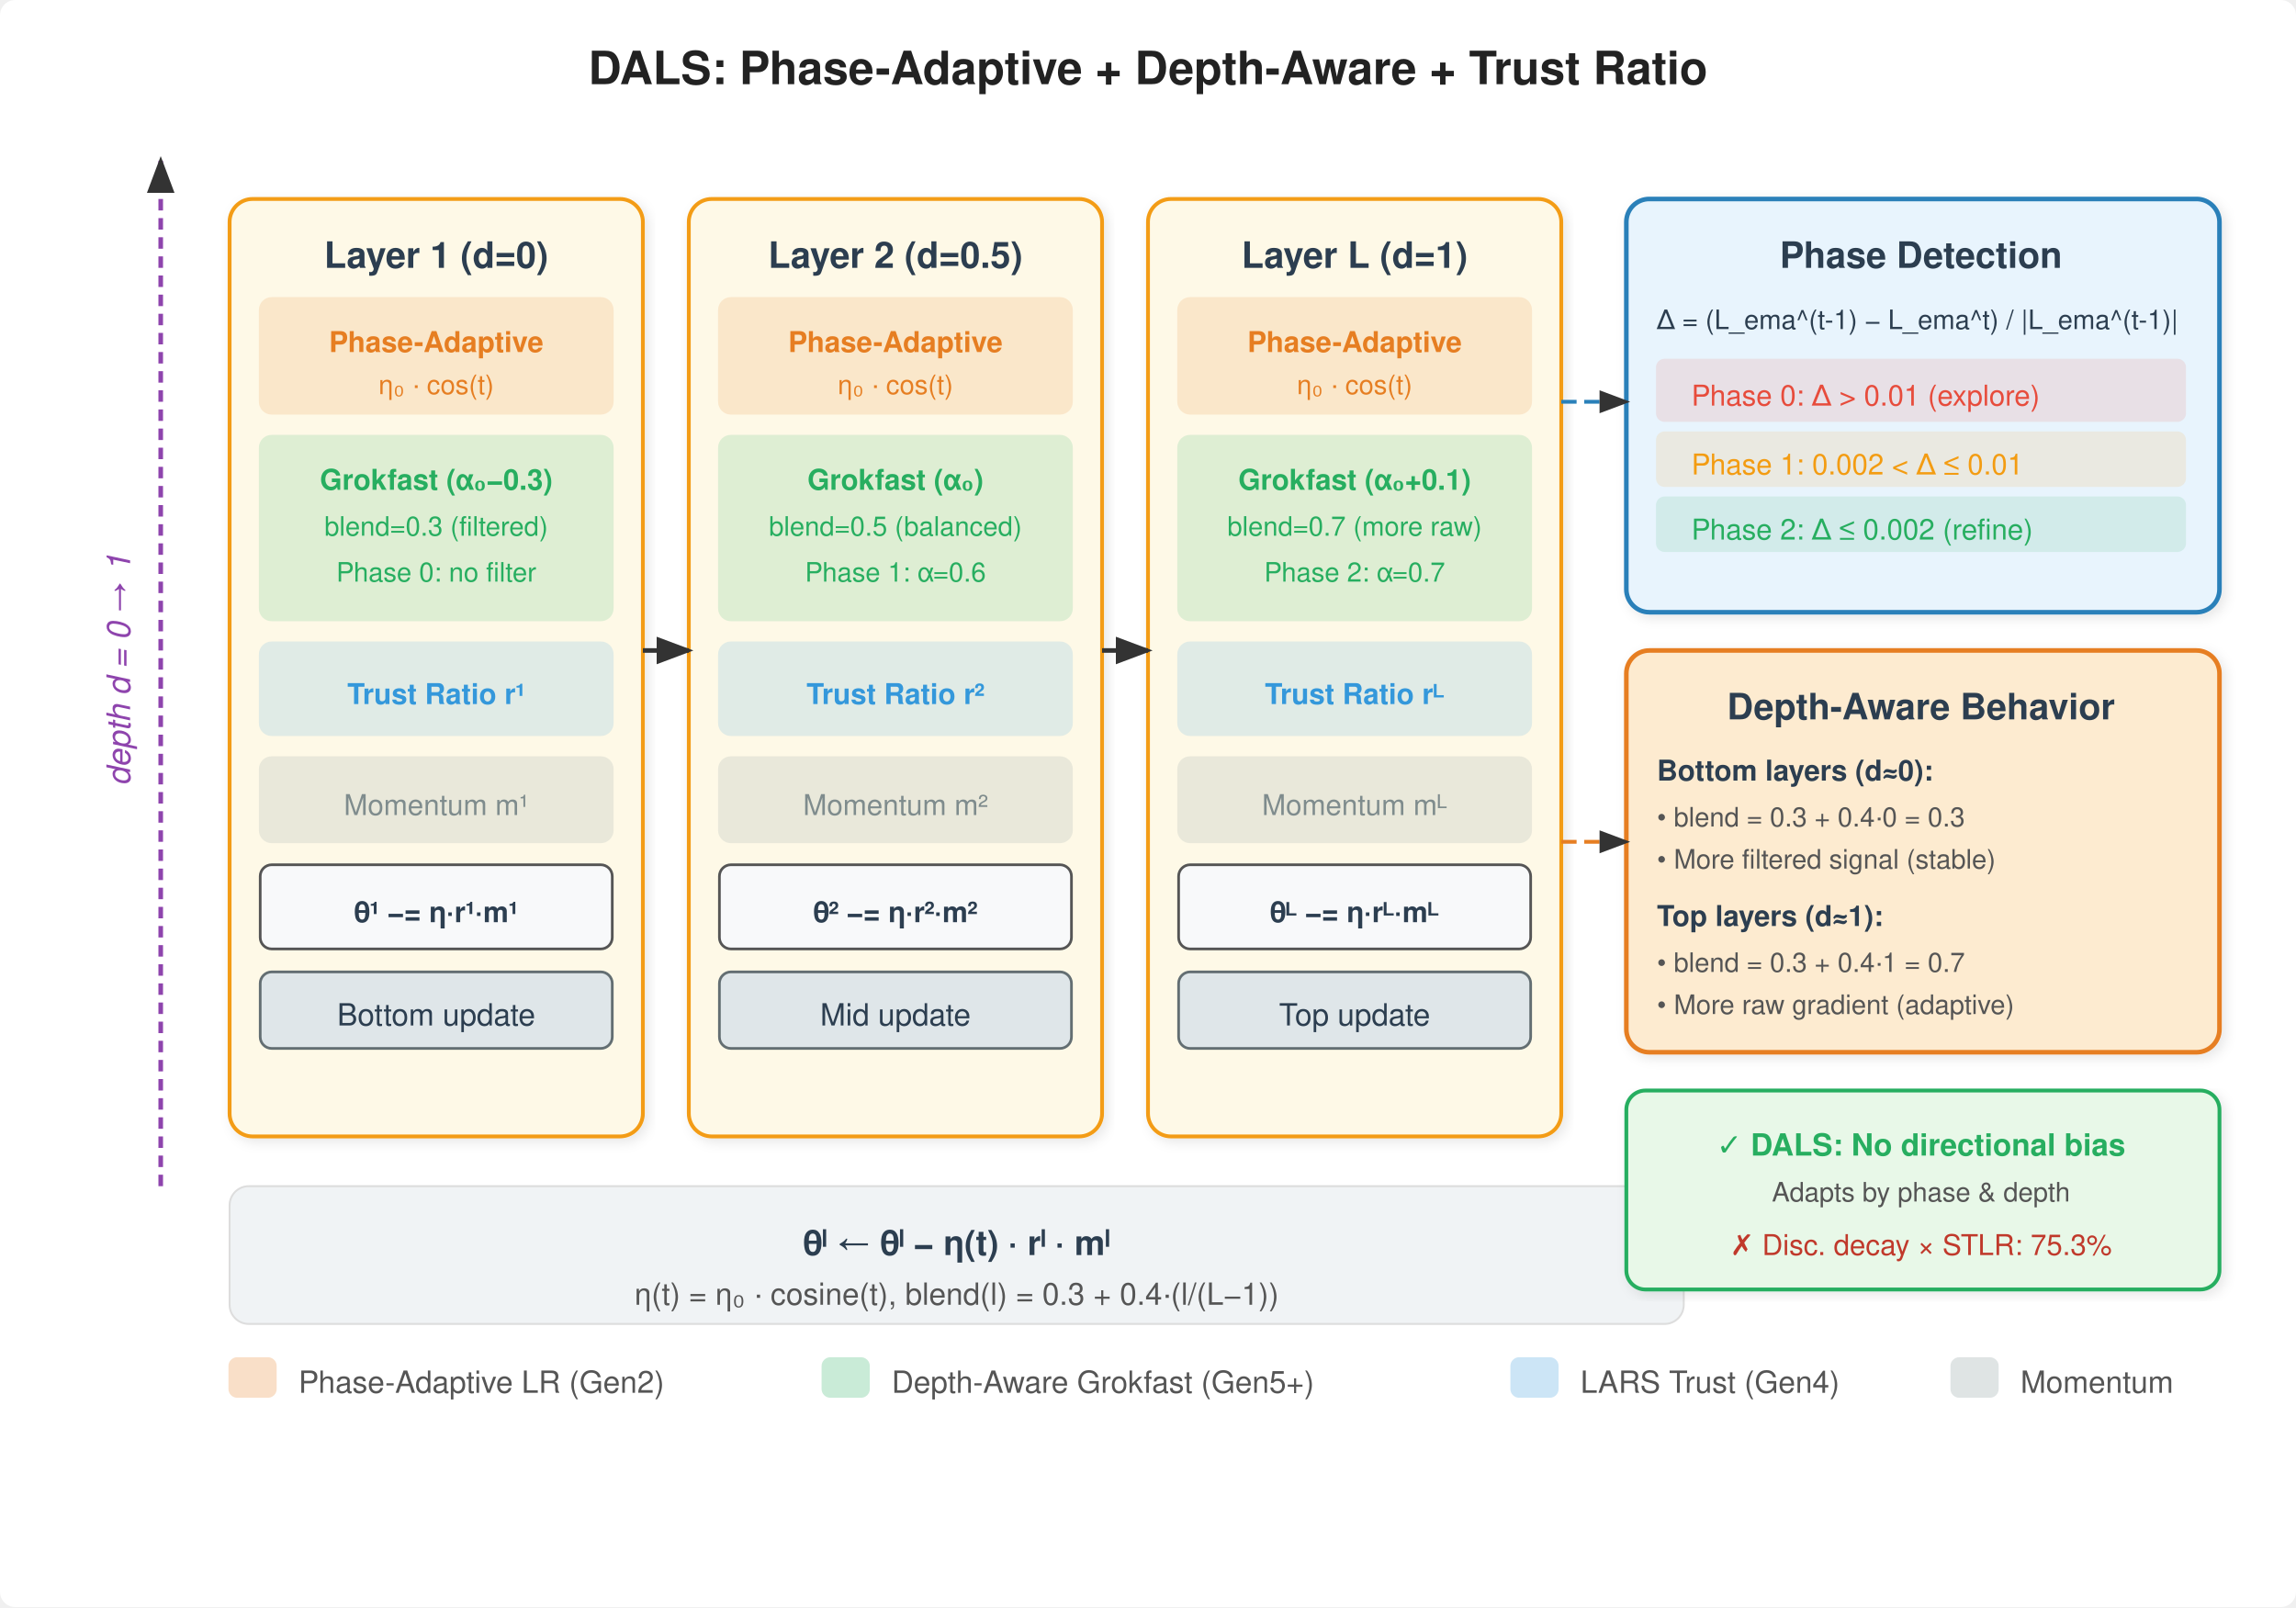
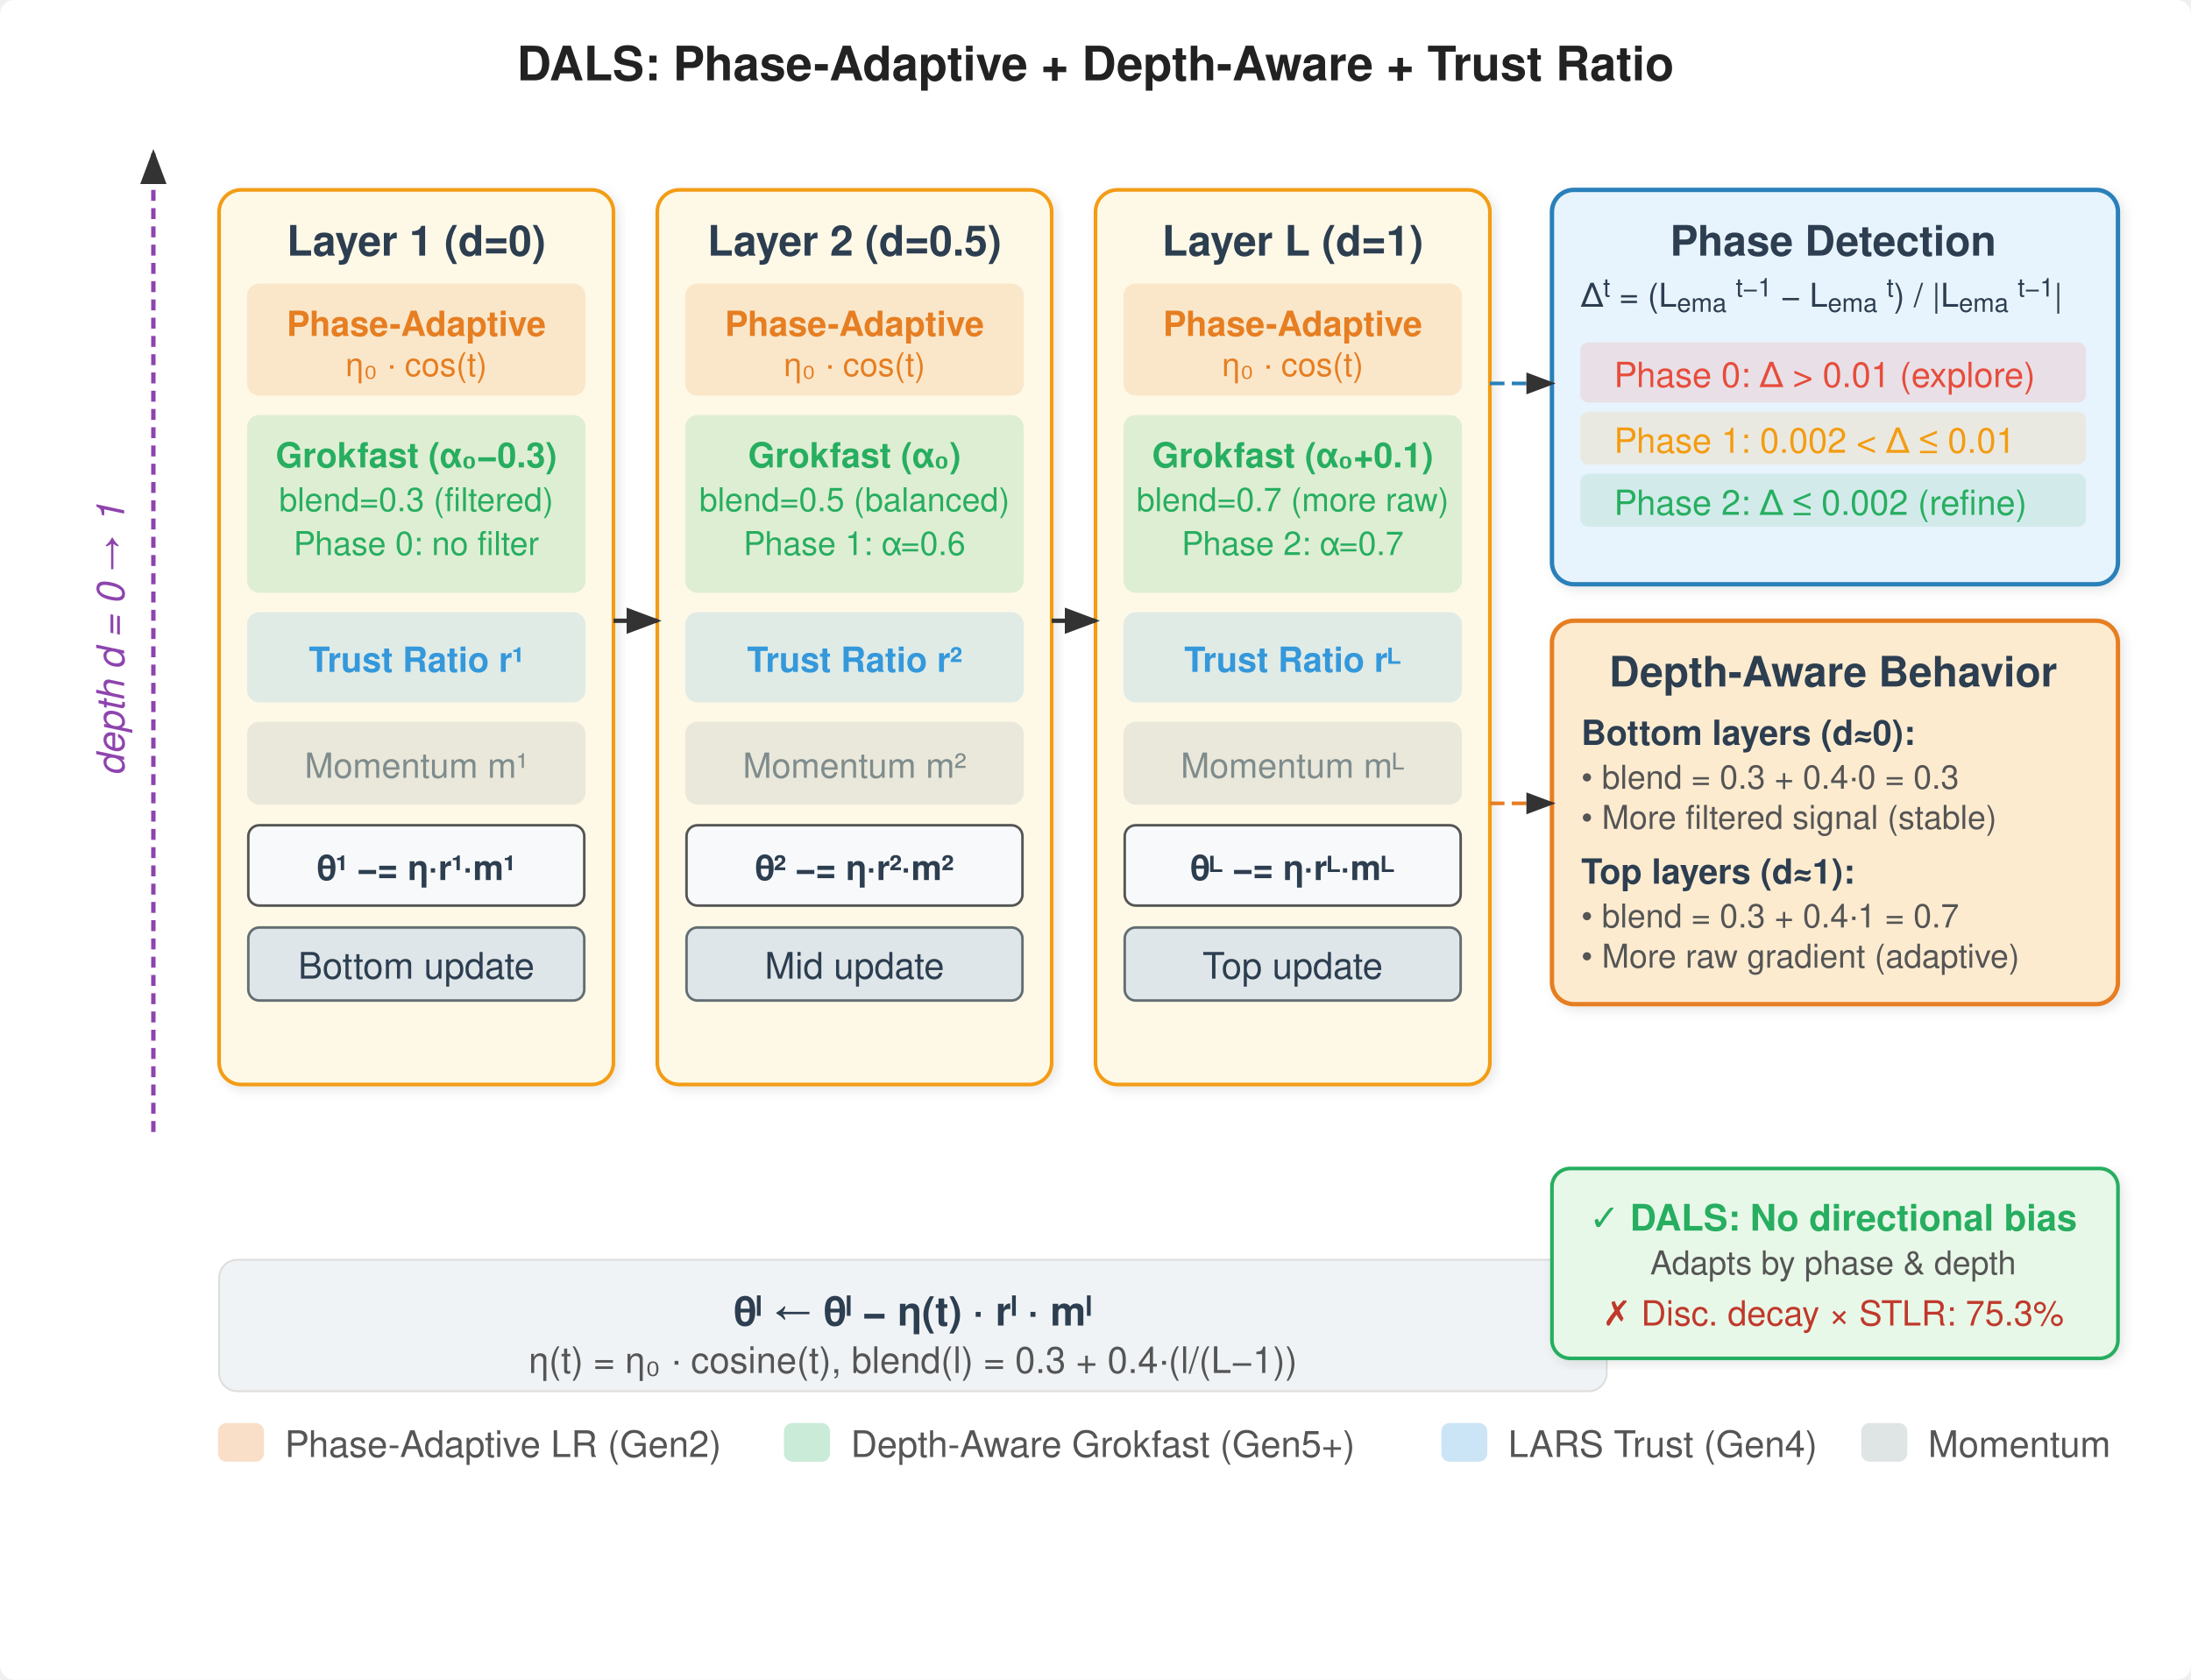
- <svg xmlns="http://www.w3.org/2000/svg" viewBox="0 0 600 420" width="600" height="420">
+ <svg xmlns="http://www.w3.org/2000/svg" viewBox="0 0 600 460" width="600" height="460">
  <defs>
    <marker id="flow-arr5" markerWidth="8" markerHeight="6" refX="7" refY="3" orient="auto">
      <path d="M0,0 L8,3 L0,6 Z" fill="#333" />
    </marker>
    <filter id="sh5" x="-3%" y="-3%" width="106%" height="109%">
      <feDropShadow dx="1" dy="1" stdDeviation="1.5" flood-opacity="0.1" />
    </filter>
  </defs>
  <style>
    text { font-family: 'Helvetica Neue', Helvetica, Arial, sans-serif; }
  </style>
-   <rect width="600" height="420" fill="#fff" rx="4" />
-   <text x="300" y="22" text-anchor="middle" fill="#222" font-size="12" font-weight="bold">DALS: Phase-Adaptive + Depth-Aware + Trust Ratio</text>
+   <rect width="600" height="460" fill="#fff" rx="4" />
+   <text x="300" y="22" text-anchor="middle" fill="#222" font-size="13" font-weight="bold">DALS: Phase-Adaptive + Depth-Aware + Trust Ratio</text>
  <line x1="42" y1="310" x2="42" y2="42" stroke="#8e44ad" stroke-width="1.2" stroke-dasharray="3,2" marker-end="url(#flow-arr5)" />
-   <text x="34" y="175" text-anchor="middle" fill="#8e44ad" font-size="8.5" transform="rotate(-90,34,175)" font-style="italic">depth d = 0 → 1</text>
+   <text x="34" y="175" text-anchor="middle" fill="#8e44ad" font-size="10.5" transform="rotate(-90,34,175)" font-style="italic">depth d = 0 → 1</text>
  <rect x="60" y="52" rx="6" ry="6" width="108" height="245" fill="#fef9e7" stroke="#f39c12" stroke-width="1" filter="url(#sh5)" />
-   <text x="114" y="70" text-anchor="middle" fill="#2c3e50" font-size="9.5" font-weight="bold">Layer 1 (d=0)</text>
+   <text x="114" y="70" text-anchor="middle" fill="#2c3e50" font-size="11.5" font-weight="bold">Layer 1 (d=0)</text>
  <rect x="68" y="78" rx="3" ry="3" width="92" height="30" fill="#e67e22" opacity="0.15" stroke="#e67e22" stroke-width="0.7" />
-   <text x="114" y="92" text-anchor="middle" fill="#e67e22" font-size="7.5" font-weight="bold">Phase-Adaptive</text>
-   <text x="114" y="103" text-anchor="middle" fill="#e67e22" font-size="7">η₀ · cos(t)</text>
+   <text x="114" y="92" text-anchor="middle" fill="#e67e22" font-size="9.5" font-weight="bold">Phase-Adaptive</text>
+   <text x="114" y="103" text-anchor="middle" fill="#e67e22" font-size="9">η₀ · cos(t)</text>
  <rect x="68" y="114" rx="3" ry="3" width="92" height="48" fill="#27ae60" opacity="0.15" stroke="#27ae60" stroke-width="0.7" />
-   <text x="114" y="128" text-anchor="middle" fill="#27ae60" font-size="7.5" font-weight="bold">Grokfast (α₀−0.3)</text>
-   <text x="114" y="140" text-anchor="middle" fill="#27ae60" font-size="7">blend=0.3 (filtered)</text>
-   <text x="114" y="152" text-anchor="middle" fill="#27ae60" font-size="7">Phase 0: no filter</text>
+   <text x="114" y="128" text-anchor="middle" fill="#27ae60" font-size="9.5" font-weight="bold">Grokfast (α₀−0.3)</text>
+   <text x="114" y="140" text-anchor="middle" fill="#27ae60" font-size="9">blend=0.3 (filtered)</text>
+   <text x="114" y="152" text-anchor="middle" fill="#27ae60" font-size="9">Phase 0: no filter</text>
  <rect x="68" y="168" rx="3" ry="3" width="92" height="24" fill="#3498db" opacity="0.15" stroke="#3498db" stroke-width="0.7" />
-   <text x="114" y="184" text-anchor="middle" fill="#3498db" font-size="7.5" font-weight="bold">Trust Ratio r¹</text>
+   <text x="114" y="184" text-anchor="middle" fill="#3498db" font-size="9.5" font-weight="bold">Trust Ratio r¹</text>
  <rect x="68" y="198" rx="3" ry="3" width="92" height="22" fill="#95a5a6" opacity="0.2" stroke="#95a5a6" stroke-width="0.7" />
-   <text x="114" y="213" text-anchor="middle" fill="#7f8c8d" font-size="7.5">Momentum m¹</text>
+   <text x="114" y="213" text-anchor="middle" fill="#7f8c8d" font-size="9.5">Momentum m¹</text>
  <rect x="68" y="226" rx="3" ry="3" width="92" height="22" fill="#f8f9fa" stroke="#555" stroke-width="0.7" />
-   <text x="114" y="241" text-anchor="middle" fill="#2c3e50" font-size="7.5" font-weight="bold">θ¹ −= η·r¹·m¹</text>
+   <text x="114" y="241" text-anchor="middle" fill="#2c3e50" font-size="9.5" font-weight="bold">θ¹ −= η·r¹·m¹</text>
  <rect x="68" y="254" rx="3" ry="3" width="92" height="20" fill="#dfe6e9" stroke="#636e72" stroke-width="0.7" />
-   <text x="114" y="268" text-anchor="middle" fill="#2c3e50" font-size="8">Bottom update</text>
+   <text x="114" y="268" text-anchor="middle" fill="#2c3e50" font-size="10">Bottom update</text>
  <rect x="180" y="52" rx="6" ry="6" width="108" height="245" fill="#fef9e7" stroke="#f39c12" stroke-width="1" filter="url(#sh5)" />
-   <text x="234" y="70" text-anchor="middle" fill="#2c3e50" font-size="9.5" font-weight="bold">Layer 2 (d=0.5)</text>
+   <text x="234" y="70" text-anchor="middle" fill="#2c3e50" font-size="11.5" font-weight="bold">Layer 2 (d=0.5)</text>
  <rect x="188" y="78" rx="3" ry="3" width="92" height="30" fill="#e67e22" opacity="0.15" stroke="#e67e22" stroke-width="0.7" />
-   <text x="234" y="92" text-anchor="middle" fill="#e67e22" font-size="7.5" font-weight="bold">Phase-Adaptive</text>
-   <text x="234" y="103" text-anchor="middle" fill="#e67e22" font-size="7">η₀ · cos(t)</text>
+   <text x="234" y="92" text-anchor="middle" fill="#e67e22" font-size="9.5" font-weight="bold">Phase-Adaptive</text>
+   <text x="234" y="103" text-anchor="middle" fill="#e67e22" font-size="9">η₀ · cos(t)</text>
  <rect x="188" y="114" rx="3" ry="3" width="92" height="48" fill="#27ae60" opacity="0.15" stroke="#27ae60" stroke-width="0.7" />
-   <text x="234" y="128" text-anchor="middle" fill="#27ae60" font-size="7.5" font-weight="bold">Grokfast (α₀)</text>
-   <text x="234" y="140" text-anchor="middle" fill="#27ae60" font-size="7">blend=0.5 (balanced)</text>
-   <text x="234" y="152" text-anchor="middle" fill="#27ae60" font-size="7">Phase 1: α=0.6</text>
+   <text x="234" y="128" text-anchor="middle" fill="#27ae60" font-size="9.5" font-weight="bold">Grokfast (α₀)</text>
+   <text x="234" y="140" text-anchor="middle" fill="#27ae60" font-size="9">blend=0.5 (balanced)</text>
+   <text x="234" y="152" text-anchor="middle" fill="#27ae60" font-size="9">Phase 1: α=0.6</text>
  <rect x="188" y="168" rx="3" ry="3" width="92" height="24" fill="#3498db" opacity="0.15" stroke="#3498db" stroke-width="0.7" />
-   <text x="234" y="184" text-anchor="middle" fill="#3498db" font-size="7.5" font-weight="bold">Trust Ratio r²</text>
+   <text x="234" y="184" text-anchor="middle" fill="#3498db" font-size="9.5" font-weight="bold">Trust Ratio r²</text>
  <rect x="188" y="198" rx="3" ry="3" width="92" height="22" fill="#95a5a6" opacity="0.2" stroke="#95a5a6" stroke-width="0.7" />
-   <text x="234" y="213" text-anchor="middle" fill="#7f8c8d" font-size="7.5">Momentum m²</text>
+   <text x="234" y="213" text-anchor="middle" fill="#7f8c8d" font-size="9.5">Momentum m²</text>
  <rect x="188" y="226" rx="3" ry="3" width="92" height="22" fill="#f8f9fa" stroke="#555" stroke-width="0.7" />
-   <text x="234" y="241" text-anchor="middle" fill="#2c3e50" font-size="7.5" font-weight="bold">θ² −= η·r²·m²</text>
+   <text x="234" y="241" text-anchor="middle" fill="#2c3e50" font-size="9.5" font-weight="bold">θ² −= η·r²·m²</text>
  <rect x="188" y="254" rx="3" ry="3" width="92" height="20" fill="#dfe6e9" stroke="#636e72" stroke-width="0.7" />
-   <text x="234" y="268" text-anchor="middle" fill="#2c3e50" font-size="8">Mid update</text>
+   <text x="234" y="268" text-anchor="middle" fill="#2c3e50" font-size="10">Mid update</text>
  <rect x="300" y="52" rx="6" ry="6" width="108" height="245" fill="#fef9e7" stroke="#f39c12" stroke-width="1" filter="url(#sh5)" />
-   <text x="354" y="70" text-anchor="middle" fill="#2c3e50" font-size="9.5" font-weight="bold">Layer L (d=1)</text>
+   <text x="354" y="70" text-anchor="middle" fill="#2c3e50" font-size="11.5" font-weight="bold">Layer L (d=1)</text>
  <rect x="308" y="78" rx="3" ry="3" width="92" height="30" fill="#e67e22" opacity="0.15" stroke="#e67e22" stroke-width="0.7" />
-   <text x="354" y="92" text-anchor="middle" fill="#e67e22" font-size="7.5" font-weight="bold">Phase-Adaptive</text>
-   <text x="354" y="103" text-anchor="middle" fill="#e67e22" font-size="7">η₀ · cos(t)</text>
+   <text x="354" y="92" text-anchor="middle" fill="#e67e22" font-size="9.5" font-weight="bold">Phase-Adaptive</text>
+   <text x="354" y="103" text-anchor="middle" fill="#e67e22" font-size="9">η₀ · cos(t)</text>
  <rect x="308" y="114" rx="3" ry="3" width="92" height="48" fill="#27ae60" opacity="0.15" stroke="#27ae60" stroke-width="0.7" />
-   <text x="354" y="128" text-anchor="middle" fill="#27ae60" font-size="7.5" font-weight="bold">Grokfast (α₀+0.1)</text>
-   <text x="354" y="140" text-anchor="middle" fill="#27ae60" font-size="7">blend=0.7 (more raw)</text>
-   <text x="354" y="152" text-anchor="middle" fill="#27ae60" font-size="7">Phase 2: α=0.7</text>
+   <text x="354" y="128" text-anchor="middle" fill="#27ae60" font-size="9.5" font-weight="bold">Grokfast (α₀+0.1)</text>
+   <text x="354" y="140" text-anchor="middle" fill="#27ae60" font-size="9">blend=0.7 (more raw)</text>
+   <text x="354" y="152" text-anchor="middle" fill="#27ae60" font-size="9">Phase 2: α=0.7</text>
  <rect x="308" y="168" rx="3" ry="3" width="92" height="24" fill="#3498db" opacity="0.15" stroke="#3498db" stroke-width="0.7" />
-   <text x="354" y="184" text-anchor="middle" fill="#3498db" font-size="7.5" font-weight="bold">Trust Ratio rᴸ</text>
+   <text x="354" y="184" text-anchor="middle" fill="#3498db" font-size="9.5" font-weight="bold">Trust Ratio rᴸ</text>
  <rect x="308" y="198" rx="3" ry="3" width="92" height="22" fill="#95a5a6" opacity="0.2" stroke="#95a5a6" stroke-width="0.7" />
-   <text x="354" y="213" text-anchor="middle" fill="#7f8c8d" font-size="7.5">Momentum mᴸ</text>
+   <text x="354" y="213" text-anchor="middle" fill="#7f8c8d" font-size="9.5">Momentum mᴸ</text>
  <rect x="308" y="226" rx="3" ry="3" width="92" height="22" fill="#f8f9fa" stroke="#555" stroke-width="0.7" />
-   <text x="354" y="241" text-anchor="middle" fill="#2c3e50" font-size="7.5" font-weight="bold">θᴸ −= η·rᴸ·mᴸ</text>
+   <text x="354" y="241" text-anchor="middle" fill="#2c3e50" font-size="9.5" font-weight="bold">θᴸ −= η·rᴸ·mᴸ</text>
  <rect x="308" y="254" rx="3" ry="3" width="92" height="20" fill="#dfe6e9" stroke="#636e72" stroke-width="0.7" />
-   <text x="354" y="268" text-anchor="middle" fill="#2c3e50" font-size="8">Top update</text>
+   <text x="354" y="268" text-anchor="middle" fill="#2c3e50" font-size="10">Top update</text>
  <line x1="168" y1="170" x2="180" y2="170" stroke="#333" stroke-width="1.2" marker-end="url(#flow-arr5)" />
  <line x1="288" y1="170" x2="300" y2="170" stroke="#333" stroke-width="1.2" marker-end="url(#flow-arr5)" />
  <rect x="425" y="52" rx="6" ry="6" width="155" height="108" fill="#e8f4fd" stroke="#2980b9" stroke-width="1.2" filter="url(#sh5)" />
-   <text x="502" y="70" text-anchor="middle" fill="#2c3e50" font-size="9.5" font-weight="bold">Phase Detection</text>
-   <text x="433" y="86" text-anchor="start" fill="#2c3e50" font-size="7">Δ = (L_ema^(t-1) − L_ema^t) / |L_ema^(t-1)|</text>
+   <text x="502" y="70" text-anchor="middle" fill="#2c3e50" font-size="11.5" font-weight="bold">Phase Detection</text>
+   <text x="433" y="84" text-anchor="start" fill="#2c3e50" font-size="9">
+     Δ<tspan baseline-shift="super" font-size="7">t</tspan> = 
+     (L<tspan baseline-shift="sub" font-size="7">ema</tspan>
+     <tspan baseline-shift="super" font-size="7">t−1</tspan> − 
+     L<tspan baseline-shift="sub" font-size="7">ema</tspan>
+     <tspan baseline-shift="super" font-size="7">t</tspan>) /
+     |L<tspan baseline-shift="sub" font-size="7">ema</tspan>
+     <tspan baseline-shift="super" font-size="7">t−1</tspan>|
+   </text>
  <rect x="433" y="94" rx="2" ry="2" width="138" height="16" fill="#e74c3c" opacity="0.12" stroke="#e74c3c" stroke-width="0.5" />
-   <text x="442" y="106" text-anchor="start" fill="#e74c3c" font-size="7.5">Phase 0: Δ &gt; 0.01 (explore)</text>
+   <text x="442" y="106" text-anchor="start" fill="#e74c3c" font-size="9.5">Phase 0: Δ &gt; 0.01 (explore)</text>
  <rect x="433" y="113" rx="2" ry="2" width="138" height="14" fill="#f39c12" opacity="0.12" stroke="#f39c12" stroke-width="0.5" />
-   <text x="442" y="124" text-anchor="start" fill="#f39c12" font-size="7.5">Phase 1: 0.002 &lt; Δ ≤ 0.01</text>
+   <text x="442" y="124" text-anchor="start" fill="#f39c12" font-size="9.5">Phase 1: 0.002 &lt; Δ ≤ 0.01</text>
  <rect x="433" y="130" rx="2" ry="2" width="138" height="14" fill="#27ae60" opacity="0.12" stroke="#27ae60" stroke-width="0.5" />
-   <text x="442" y="141" text-anchor="start" fill="#27ae60" font-size="7.5">Phase 2: Δ ≤ 0.002 (refine)</text>
+   <text x="442" y="141" text-anchor="start" fill="#27ae60" font-size="9.5">Phase 2: Δ ≤ 0.002 (refine)</text>
  <rect x="425" y="170" rx="6" ry="6" width="155" height="105" fill="#fdebd0" stroke="#e67e22" stroke-width="1.2" filter="url(#sh5)" />
-   <text x="502" y="188" text-anchor="middle" fill="#2c3e50" font-size="9.5" font-weight="bold">Depth-Aware Behavior</text>
-   <text x="433" y="204" text-anchor="start" fill="#2c3e50" font-size="7.5" font-weight="bold">Bottom layers (d≈0):</text>
-   <text x="433" y="216" text-anchor="start" fill="#555" font-size="7">• blend = 0.3 + 0.4·0 = 0.3</text>
-   <text x="433" y="227" text-anchor="start" fill="#555" font-size="7">• More filtered signal (stable)</text>
-   <text x="433" y="242" text-anchor="start" fill="#2c3e50" font-size="7.5" font-weight="bold">Top layers (d≈1):</text>
-   <text x="433" y="254" text-anchor="start" fill="#555" font-size="7">• blend = 0.3 + 0.4·1 = 0.7</text>
-   <text x="433" y="265" text-anchor="start" fill="#555" font-size="7">• More raw gradient (adaptive)</text>
-   <rect x="60" y="310" rx="5" ry="5" width="380" height="36" fill="#f0f3f5" stroke="#ddd" stroke-width="0.5" />
-   <text x="250" y="328" text-anchor="middle" fill="#2c3e50" font-size="9" font-weight="bold">θˡ ← θˡ − η(t) · rˡ · mˡ</text>
-   <text x="250" y="341" text-anchor="middle" fill="#555" font-size="8">η(t) = η₀ · cosine(t),  blend(l) = 0.3 + 0.4·(l/(L−1))</text>
-   <rect x="60" y="355" rx="2" ry="2" width="12" height="10" fill="#e67e22" opacity="0.25" stroke="#e67e22" stroke-width="0.6" />
-   <text x="78" y="364" text-anchor="start" fill="#555" font-size="8">Phase-Adaptive LR (Gen2)</text>
-   <rect x="215" y="355" rx="2" ry="2" width="12" height="10" fill="#27ae60" opacity="0.25" stroke="#27ae60" stroke-width="0.6" />
-   <text x="233" y="364" text-anchor="start" fill="#555" font-size="8">Depth-Aware Grokfast (Gen5+)</text>
-   <rect x="395" y="355" rx="2" ry="2" width="12" height="10" fill="#3498db" opacity="0.25" stroke="#3498db" stroke-width="0.6" />
-   <text x="413" y="364" text-anchor="start" fill="#555" font-size="8">LARS Trust (Gen4)</text>
-   <rect x="510" y="355" rx="2" ry="2" width="12" height="10" fill="#95a5a6" opacity="0.3" stroke="#95a5a6" stroke-width="0.6" />
-   <text x="528" y="364" text-anchor="start" fill="#555" font-size="8">Momentum</text>
-   <rect x="425" y="285" rx="5" ry="5" width="155" height="52" fill="#e8f8e8" stroke="#27ae60" stroke-width="1" filter="url(#sh5)" />
-   <text x="502" y="302" text-anchor="middle" fill="#27ae60" font-size="8" font-weight="bold">✓ DALS: No directional bias</text>
-   <text x="502" y="314" text-anchor="middle" fill="#555" font-size="7">Adapts by phase &amp; depth</text>
-   <text x="502" y="328" text-anchor="middle" fill="#c0392b" font-size="7.5">✗ Disc. decay × STLR: 75.3%</text>
+   <text x="502" y="188" text-anchor="middle" fill="#2c3e50" font-size="11.5" font-weight="bold">Depth-Aware Behavior</text>
+   <text x="433" y="204" text-anchor="start" fill="#2c3e50" font-size="9.5" font-weight="bold">Bottom layers (d≈0):</text>
+   <text x="433" y="216" text-anchor="start" fill="#555" font-size="9">• blend = 0.3 + 0.4·0 = 0.3</text>
+   <text x="433" y="227" text-anchor="start" fill="#555" font-size="9">• More filtered signal (stable)</text>
+   <text x="433" y="242" text-anchor="start" fill="#2c3e50" font-size="9.5" font-weight="bold">Top layers (d≈1):</text>
+   <text x="433" y="254" text-anchor="start" fill="#555" font-size="9">• blend = 0.3 + 0.4·1 = 0.7</text>
+   <text x="433" y="265" text-anchor="start" fill="#555" font-size="9">• More raw gradient (adaptive)</text>
+   <rect x="60" y="345" rx="5" ry="5" width="380" height="36" fill="#f0f3f5" stroke="#ddd" stroke-width="0.5" />
+   <text x="250" y="363" text-anchor="middle" fill="#2c3e50" font-size="11" font-weight="bold">θˡ ← θˡ − η(t) · rˡ · mˡ</text>
+   <text x="250" y="376" text-anchor="middle" fill="#555" font-size="10">η(t) = η₀ · cosine(t),  blend(l) = 0.3 + 0.4·(l/(L−1))</text>
+   <rect x="60" y="390" rx="2" ry="2" width="12" height="10" fill="#e67e22" opacity="0.25" stroke="#e67e22" stroke-width="0.6" />
+   <text x="78" y="399" text-anchor="start" fill="#555" font-size="10">Phase-Adaptive LR (Gen2)</text>
+   <rect x="215" y="390" rx="2" ry="2" width="12" height="10" fill="#27ae60" opacity="0.25" stroke="#27ae60" stroke-width="0.6" />
+   <text x="233" y="399" text-anchor="start" fill="#555" font-size="10">Depth-Aware Grokfast (Gen5+)</text>
+   <rect x="395" y="390" rx="2" ry="2" width="12" height="10" fill="#3498db" opacity="0.25" stroke="#3498db" stroke-width="0.6" />
+   <text x="413" y="399" text-anchor="start" fill="#555" font-size="10">LARS Trust (Gen4)</text>
+   <rect x="510" y="390" rx="2" ry="2" width="12" height="10" fill="#95a5a6" opacity="0.3" stroke="#95a5a6" stroke-width="0.6" />
+   <text x="528" y="399" text-anchor="start" fill="#555" font-size="10">Momentum</text>
+   <rect x="425" y="320" rx="5" ry="5" width="155" height="52" fill="#e8f8e8" stroke="#27ae60" stroke-width="1" filter="url(#sh5)" />
+   <text x="502" y="337" text-anchor="middle" fill="#27ae60" font-size="10" font-weight="bold">✓ DALS: No directional bias</text>
+   <text x="502" y="349" text-anchor="middle" fill="#555" font-size="9">Adapts by phase &amp; depth</text>
+   <text x="502" y="363" text-anchor="middle" fill="#c0392b" font-size="9.5">✗ Disc. decay × STLR: 75.3%</text>
  <line x1="408" y1="105" x2="425" y2="105" stroke="#2980b9" stroke-width="1" stroke-dasharray="4,2" marker-end="url(#flow-arr5)" />
  <line x1="408" y1="220" x2="425" y2="220" stroke="#e67e22" stroke-width="1" stroke-dasharray="4,2" marker-end="url(#flow-arr5)" />
</svg>
